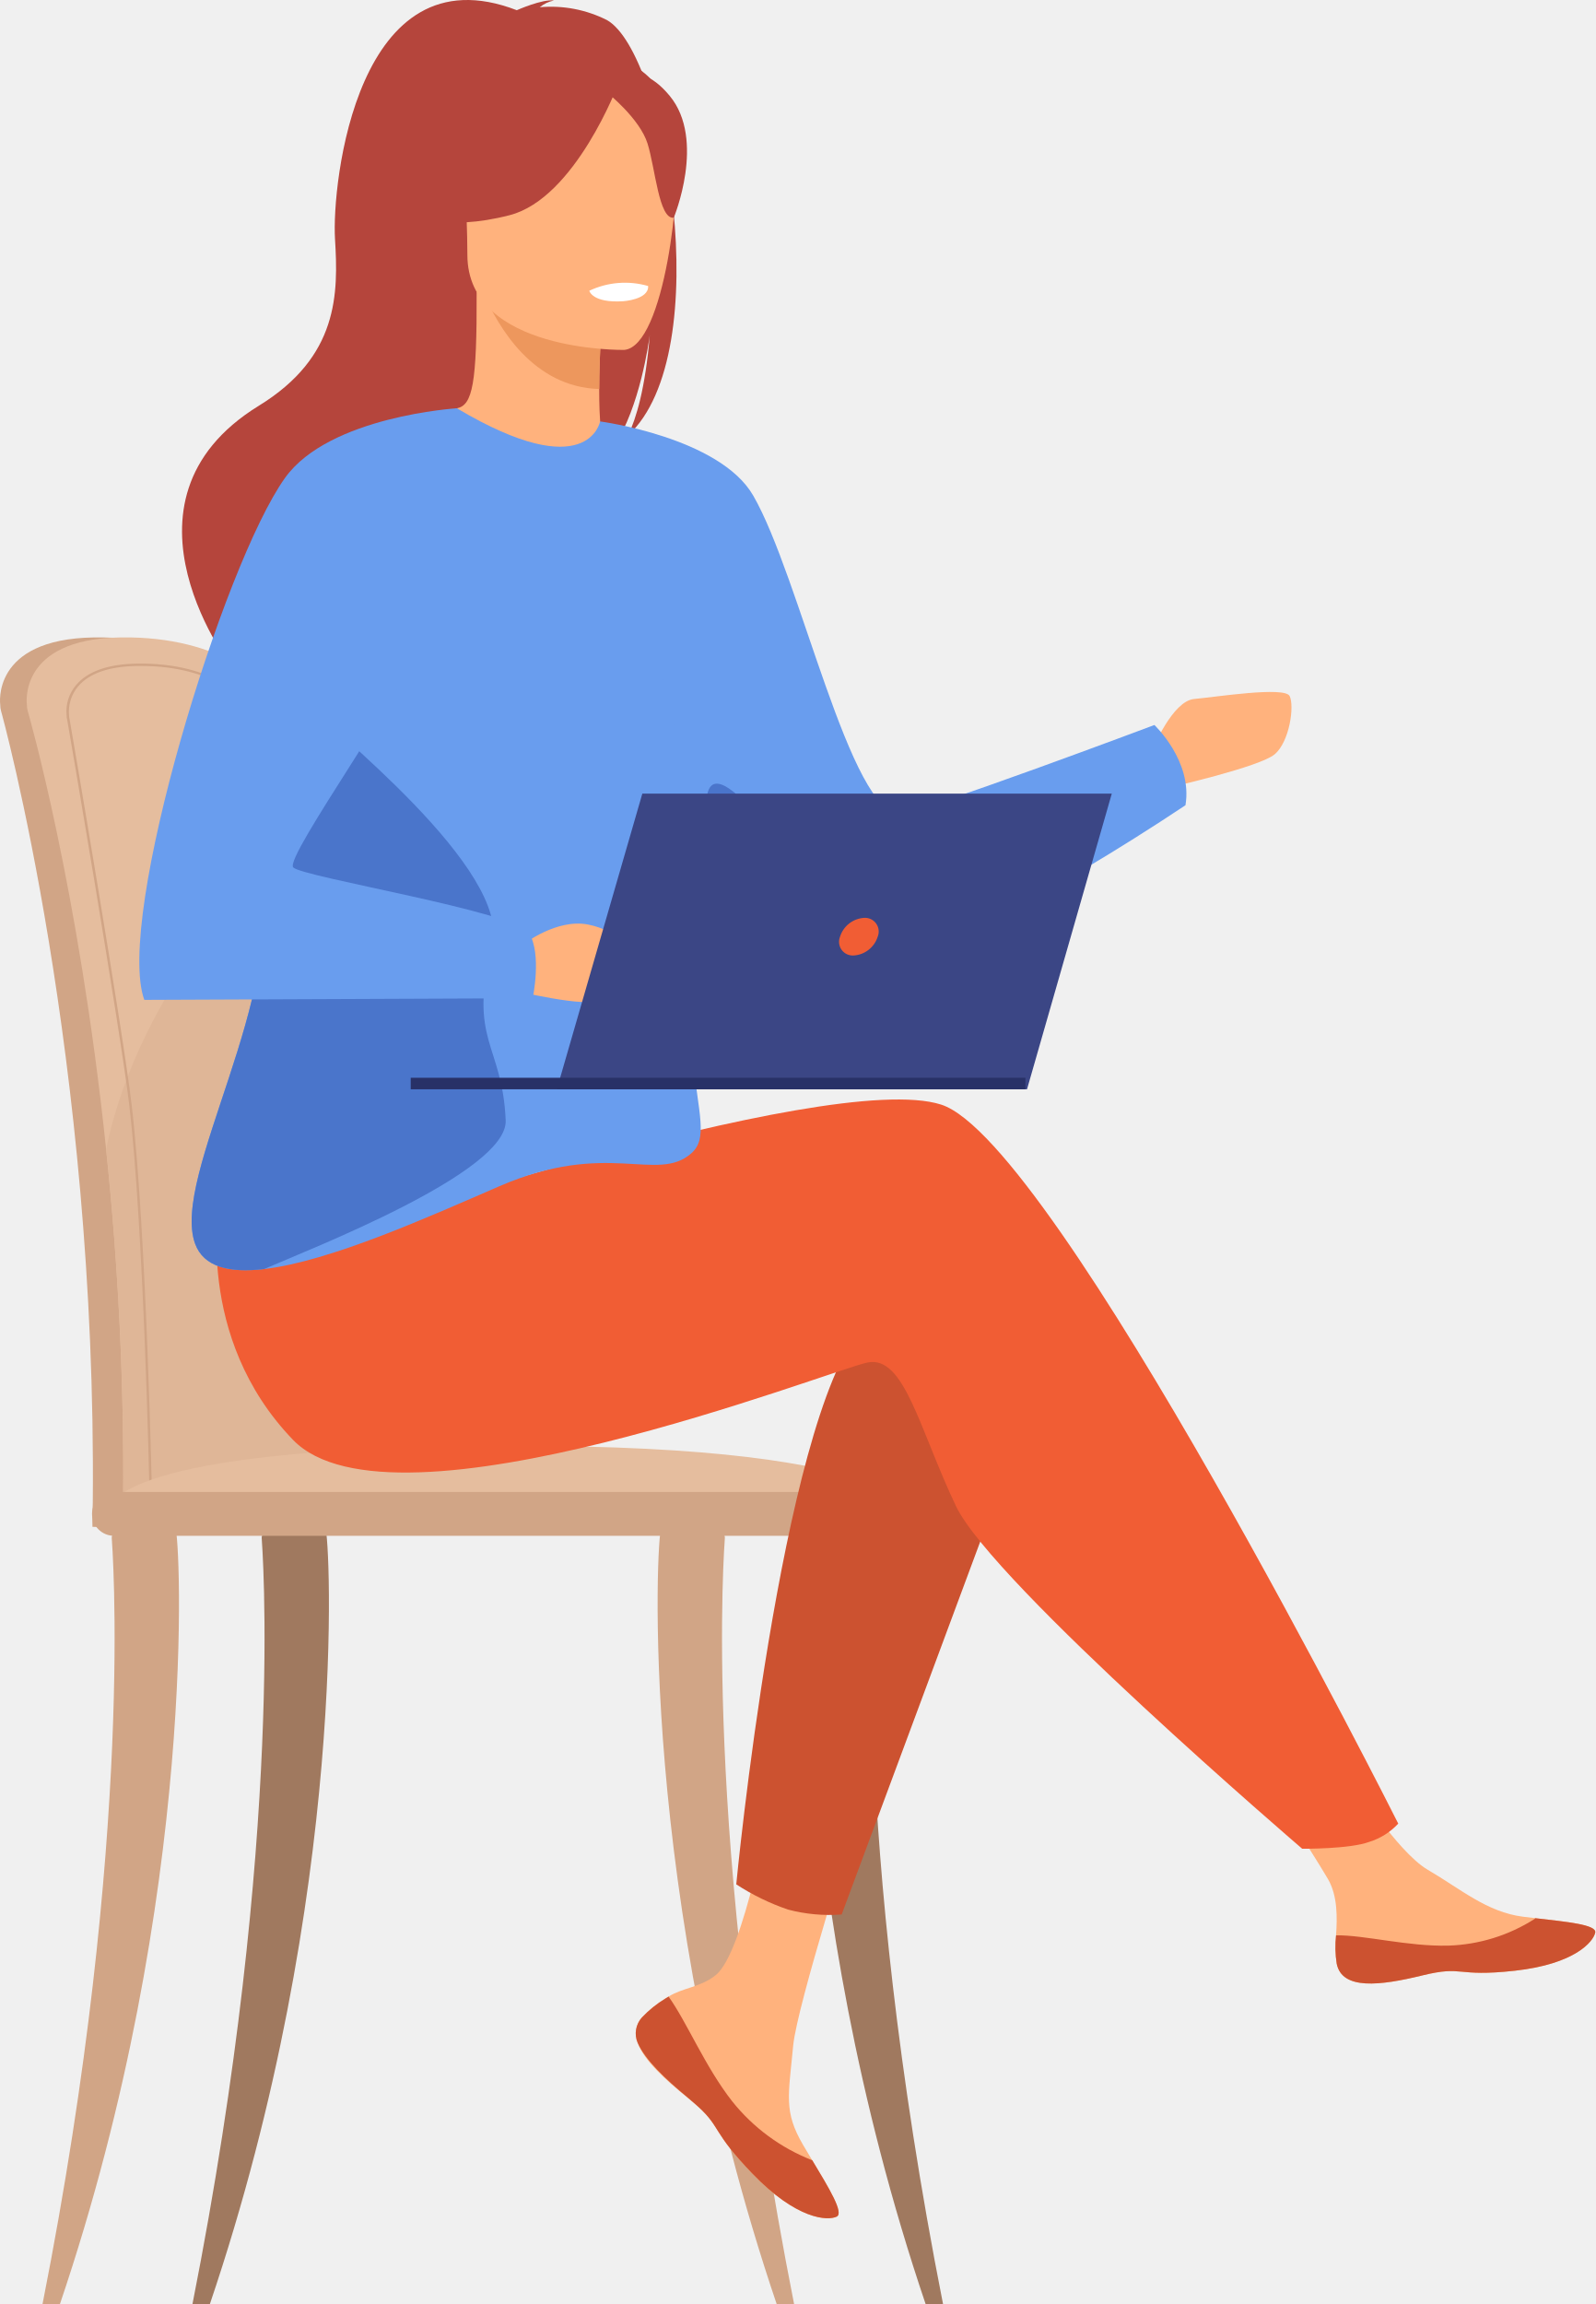
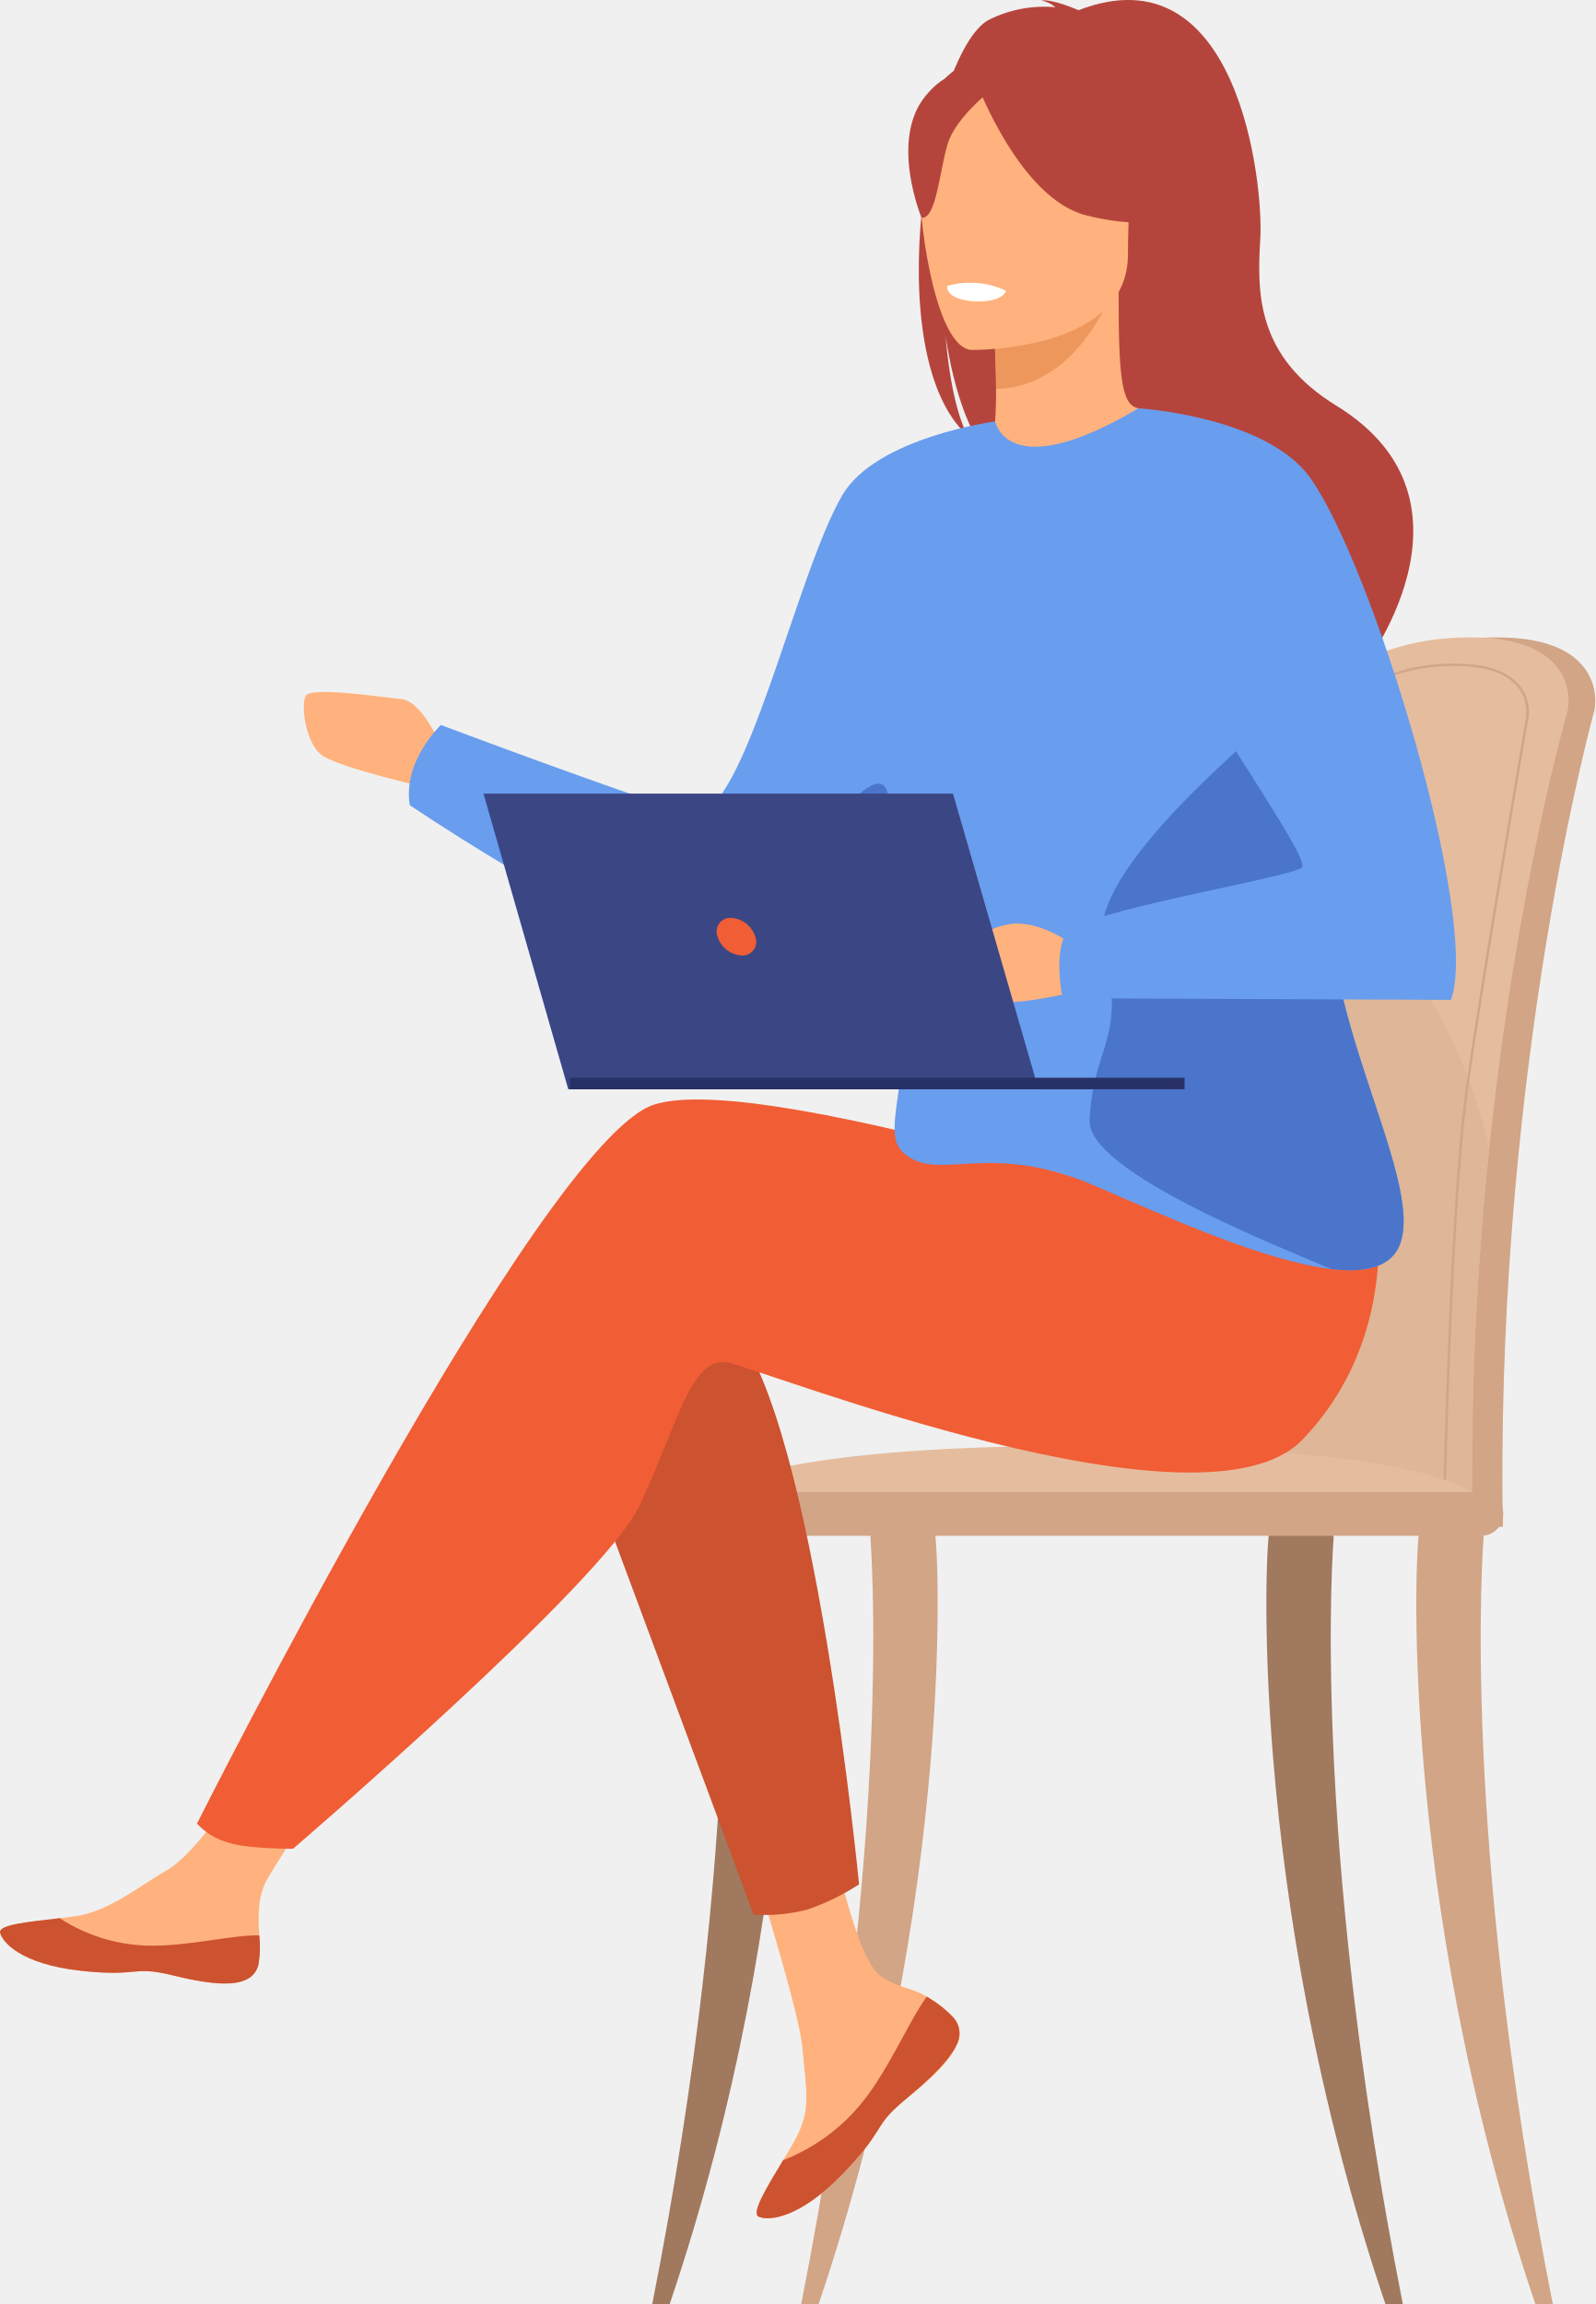
- <svg xmlns="http://www.w3.org/2000/svg" width="153.985" height="222.362" viewBox="0 0 153.985 222.362">
+ <svg xmlns="http://www.w3.org/2000/svg" id="prefix__Group_14082" width="153.985" height="222.362" data-name="Group 14082" viewBox="0 0 153.985 222.362">
  <defs>
    <style>
            .prefix__cls-1{fill:#d1a586}.prefix__cls-2{fill:#e5bd9e}.prefix__cls-4{fill:#a0795f}.prefix__cls-5{fill:#ffb27d}.prefix__cls-6{fill:#cc5230}.prefix__cls-7{fill:#f15d34}.prefix__cls-8{fill:#b5453c}.prefix__cls-10{fill:#699dee}.prefix__cls-12{fill:#4a75cb}
        </style>
  </defs>
-   <g id="prefix__Group_14082" data-name="Group 14082">
-     <g id="prefix__Group_14080" data-name="Group 14080" transform="translate(0 61.514)">
-       <path id="prefix__Path_8069" d="M1419.11 1157.339a284.853 284.853 0 0 0-3.289-34.926c-2.359-13.637-4.482-21.484-4.507-21.567-.311-1.2-4.8-6.052-14.777-5.9s-9.032 6.514-9.032 6.514a2.056 2.056 0 0 0 .072.566c.1.328 9.256 33.54 8.86 76.422-.006.6-.073 1.643-.031 2.336 0 0 23.124.6 23.13 0 .806-3.75.412-14.135-.426-23.445z" class="prefix__cls-1" data-name="Path 8069" transform="translate(-1387.481 -1094.94)" />
-       <path id="prefix__Path_8070" d="M1412.691 1178.234c-.007.6-.322 1.076-.707 1.076h-.009c-.385-.009-.691-.487-.7-1.076h-19.818c-.007.6-.322 1.076-.707 1.076h-.009c-.391-.009-.7-.5-.7-1.107a299.236 299.236 0 0 0-1.644-33.854c-2.634-25.229-7.5-42.091-7.573-42.325a2.1 2.1 0 0 1-.072-.566s-.946-6.363 9.032-6.514 14.468 4.7 14.779 5.9c.018.063 1.221 4.505 2.818 12.493.53 2.646 1.1 5.681 1.688 9.073a285.078 285.078 0 0 1 3.288 34.926c.843 9.312 1.143 17.151.334 20.898z" class="prefix__cls-2" data-name="Path 8070" transform="translate(-1378.154 -1094.94)" />
-       <path id="prefix__Path_8071" d="M1405.021 1209.175c-.007.6-.322 1.076-.707 1.076h-.009c-.385-.009-.691-.487-.7-1.076h-19.818c-.007.6-.322 1.076-.707 1.076h-.009c-.391-.009-.7-.5-.7-1.107a299.239 299.239 0 0 0-1.644-33.855c3.277-16.011 15.94-28.257 18.984-31.009.53 2.646 1.1 5.681 1.688 9.073a285.081 285.081 0 0 1 3.288 34.926c.845 9.31 1.14 17.149.334 20.896z" data-name="Path 8071" transform="translate(-1370.484 -1125.88)" style="fill:#dfb697" />
-       <g id="prefix__Group_14034" data-name="Group 14034" transform="translate(6.409 2.527)">
-         <path id="prefix__Path_8072" d="M1392.875 1182.278l.055-.039c.016-.011.029-.02.036-.1h.012a.54.54 0 0 1 .159-.419c.63-.643 3.027-.616 6.062-.581a62.57 62.57 0 0 0 11.562-.637c2.127-.373.692-16.753-.819-32.077-.257-2.606-.46-4.663-.552-5.874-.98-12.97-6.674-36.179-6.728-36.362-.252-.975-3.675-4.589-11.1-4.469-2.79.041-4.772.732-5.892 2.051a3.923 3.923 0 0 0-.933 2.922 1.555 1.555 0 0 0 .057.436c.031.126 5.158 30.054 6 37.242 1.38 11.829 1.932 36.353 1.956 37.717v.119zm4.426-1.383c-2.214 0-3.776.1-4.327.664v.005c-.009-.565-.038-1.622-.094-3.613-.065-2.344-.177-6-.34-10.132-.285-7.224-.779-17.16-1.517-23.478-.857-7.345-5.977-37.186-6-37.279a1.415 1.415 0 0 1-.049-.388 3.772 3.772 0 0 1 .883-2.762c1.077-1.265 3-1.927 5.72-1.967h.336c7.059 0 10.3 3.378 10.538 4.3.056.213 5.735 23.268 6.721 36.319l.113-.009-.113.009c.091 1.213.295 3.272.552 5.879 1.007 10.213 3.1 31.463 1.006 31.831a62.366 62.366 0 0 1-11.52.634c-.683-.008-1.319-.008-1.91-.008z" class="prefix__cls-1" data-name="Path 8072" transform="translate(-1384.72 -1101.715)" />
+   <g id="prefix__Group_14080" data-name="Group 14080" transform="translate(62.96 61.514)">
+     <path id="prefix__Path_8069" d="M1388.347 1157.339a284.853 284.853 0 0 1 3.289-34.926c2.359-13.637 4.482-21.484 4.507-21.567.311-1.2 4.8-6.052 14.777-5.9s9.032 6.514 9.032 6.514a2.056 2.056 0 0 1-.072.566c-.1.328-9.256 33.54-8.86 76.422.006.6.073 1.643.031 2.336 0 0-23.124.6-23.13 0-.806-3.75-.412-14.135.426-23.445z" class="prefix__cls-1" data-name="Path 8069" transform="translate(-1328.951 -1094.94)" />
+     <path id="prefix__Path_8070" d="M1381.209 1178.234c.007.6.322 1.076.707 1.076h.009c.385-.009.691-.487.7-1.076h19.818c.007.6.322 1.076.707 1.076h.009c.391-.009.7-.5.7-1.107a299.236 299.236 0 0 1 1.644-33.854c2.634-25.229 7.5-42.091 7.573-42.325a2.1 2.1 0 0 0 .072-.566s.946-6.363-9.032-6.514-14.468 4.7-14.779 5.9c-.018.063-1.221 4.505-2.818 12.493-.53 2.646-1.1 5.681-1.688 9.073a285.078 285.078 0 0 0-3.288 34.926c-.843 9.312-1.143 17.151-.334 20.898z" class="prefix__cls-2" data-name="Path 8070" transform="translate(-1324.721 -1094.94)" />
+     <path id="prefix__Path_8071" fill="#dfb697" d="M1381.209 1209.175c.007.6.322 1.076.707 1.076h.009c.385-.009.691-.487.7-1.076h19.818c.007.6.322 1.076.707 1.076h.009c.391-.009.7-.5.7-1.107a299.239 299.239 0 0 1 1.644-33.855c-3.277-16.011-15.94-28.257-18.984-31.009-.53 2.646-1.1 5.681-1.688 9.073a285.081 285.081 0 0 0-3.288 34.926c-.843 9.31-1.143 17.149-.334 20.896z" data-name="Path 8071" transform="translate(-1324.721 -1125.88)" />
+     <g id="prefix__Group_14034" data-name="Group 14034" transform="translate(57.5 2.527)">
+       <path id="prefix__Path_8072" d="M1403.681 1182.278l-.055-.039c-.016-.011-.029-.02-.036-.1h-.012a.54.54 0 0 0-.159-.419c-.63-.643-3.027-.616-6.062-.581a62.57 62.57 0 0 1-11.562-.637c-2.127-.373-.692-16.753.819-32.077.257-2.606.46-4.663.552-5.874.98-12.97 6.674-36.179 6.728-36.362.252-.975 3.675-4.589 11.1-4.469 2.79.041 4.772.732 5.892 2.051a3.923 3.923 0 0 1 .933 2.922 1.555 1.555 0 0 1-.057.436c-.031.126-5.158 30.054-6 37.242-1.38 11.829-1.932 36.353-1.956 37.717v.119zm-4.426-1.383c2.214 0 3.776.1 4.327.664v.005c.009-.565.038-1.622.094-3.613.065-2.344.177-6 .34-10.132.285-7.224.779-17.16 1.517-23.478.857-7.345 5.977-37.186 6-37.279a1.415 1.415 0 0 0 .049-.388 3.772 3.772 0 0 0-.883-2.762c-1.077-1.265-3-1.927-5.72-1.967h-.336c-7.059 0-10.3 3.378-10.538 4.3-.056.213-5.735 23.268-6.721 36.319l-.113-.009.113.009c-.091 1.213-.295 3.272-.552 5.879-1.007 10.213-3.1 31.463-1.006 31.831a62.366 62.366 0 0 0 11.52.634c.683-.008 1.319-.008 1.909-.008z" class="prefix__cls-1" data-name="Path 8072" transform="translate(-1384.72 -1101.715)" />
+     </g>
+     <path id="prefix__Path_8073" d="M1316 1310.524h-77.695s1.809-7.322 46.805-6.232c31.845.771 30.89 6.232 30.89 6.232z" class="prefix__cls-2" data-name="Path 8073" transform="translate(-1235.406 -1226.152)" />
+     <g id="prefix__Group_14035" data-name="Group 14035" transform="translate(73.748 85.505)">
+       <path id="prefix__Path_8074" d="M1441.463 1399.573c-9.009-45.6-6.692-73.589-6.68-73.941.022-.7-1.272-1.34-1.968-1.363s-3.814-.207-4.174.394c-.471.787-2.286 35.266 11.141 74.91z" class="prefix__cls-1" data-name="Path 8074" transform="translate(-1428.292 -1324.229)" />
+     </g>
+     <g id="prefix__Group_14036" data-name="Group 14036" transform="translate(14.377 85.505)">
+       <path id="prefix__Path_8075" d="M1269.081 1399.573c9.008-45.6 6.692-73.589 6.681-73.941-.023-.7 1.271-1.34 1.968-1.363s3.814-.207 4.174.394c.471.787 2.286 35.266-11.141 74.91z" class="prefix__cls-1" data-name="Path 8075" transform="translate(-1269.081 -1324.229)" />
+     </g>
+     <g id="prefix__Group_14037" data-name="Group 14037" transform="translate(0 85.505)">
+       <path id="prefix__Path_8076" d="M1230.529 1399.573c9.008-45.6 6.692-73.589 6.681-73.941-.023-.7 1.272-1.34 1.968-1.363s3.814-.207 4.174.394c.471.787 2.286 35.266-11.141 74.91z" class="prefix__cls-4" data-name="Path 8076" transform="translate(-1230.529 -1324.229)" />
+     </g>
+     <g id="prefix__Group_14038" data-name="Group 14038" transform="translate(59.275 85.505)">
+       <path id="prefix__Path_8077" d="M1402.652 1399.573c-9.008-45.6-6.692-73.589-6.68-73.941.022-.7-1.272-1.34-1.968-1.363s-3.814-.207-4.174.394c-.471.787-2.286 35.266 11.141 74.91z" class="prefix__cls-4" data-name="Path 8077" transform="translate(-1389.481 -1324.229)" />
+     </g>
+     <rect id="prefix__Rectangle_1193" width="80.878" height="4.229" class="prefix__cls-1" data-name="Rectangle 1193" rx="2.115" transform="translate(1.263 82.478)" />
+   </g>
+   <g id="prefix__Group_14079" data-name="Group 14079">
+     <g id="prefix__Group_14056" data-name="Group 14056">
+       <path id="prefix__Path_8150" d="M1273.662 1417.487a2.3 2.3 0 0 1 .41 2.454.023.023 0 0 1-.006.012c-.592 1.635-2.548 3.463-4.82 5.287-.29.234-.549.448-.773.645-.059.052-.118.1-.174.156s-.09.083-.134.121c-2.119 1.953-1.321 2.4-5.127 6.363-4.34 4.516-7.328 4.6-8.178 4.185-.719-.351.742-2.745 2.361-5.437.079-.13.155-.261.236-.393.215-.358.43-.721.644-1.081 1.9-3.24 1.41-4.76.961-9.581-.366-3.918-6.1-21.888-6.1-21.888l8.317-1.433s2.5 14.31 5.264 16.513c1.476 1.174 3.127 1.189 4.545 2.06q.151.09.295.186a10.912 10.912 0 0 1 2.279 1.831z" class="prefix__cls-5" data-name="Path 8150" transform="translate(-1181.638 -1222.781)" />
+       <path id="prefix__Path_8151" d="M1276.531 1448.72a2.3 2.3 0 0 1 .41 2.454.021.021 0 0 1-.006.012c-.725 1.634-2.632 3.452-4.828 5.27-.287.238-.54.457-.766.662-.059.052-.118.1-.174.156s-.09.083-.134.12c-2.119 1.953-1.321 2.4-5.127 6.363-4.34 4.516-7.328 4.6-8.178 4.185-.719-.35.742-2.745 2.361-5.437a18.487 18.487 0 0 0 7.736-5.7c2.613-3.335 4.356-7.619 6.135-10.1q.151.091.3.186a10.916 10.916 0 0 1 2.271 1.829z" class="prefix__cls-6" data-name="Path 8151" transform="translate(-1184.507 -1254.014)" />
+       <path id="prefix__Path_8152" d="M1086.658 1408.037c-.514 2.567-4.173 2.139-8.261 1.14s-3.116.189-8.935-.455-7.581-2.814-7.759-3.679c-.159-.768 2.716-1.038 5.8-1.394.388-.043.778-.091 1.167-.14 3.482-.437 6.031-2.683 9.194-4.528 3-1.748 7.466-8.869 7.466-8.869l7.98.632s-4.187 6.36-5.807 9.125c-.952 1.627-.9 3.777-.783 5.438a10.231 10.231 0 0 1-.062 2.73z" class="prefix__cls-5" data-name="Path 8152" transform="translate(-1061.696 -1218.525)" />
+       <path id="prefix__Path_8153" d="M1078.4 1431.94c-4.088-1-3.116.189-8.935-.455s-7.581-2.814-7.759-3.679c-.159-.768 2.716-1.038 5.8-1.394l.029.059a16.406 16.406 0 0 0 8.333 2.591c3.947.1 8.129-1.036 10.855-.992a10.231 10.231 0 0 1-.062 2.73c-.517 2.568-4.176 2.139-8.261 1.14z" class="prefix__cls-6" data-name="Path 8153" transform="translate(-1061.696 -1241.288)" />
+       <path id="prefix__Path_8154" d="M1153.728 1114.595s-1.9-4.658-3.993-4.848-8.746-1.236-9.221-.285 0 4.373 1.426 5.609 10.267 3.232 10.267 3.232z" class="prefix__cls-5" data-name="Path 8154" transform="translate(-1111.01 -1042.286)" />
+       <path id="prefix__Path_8155" d="M1210.638 1279.842l17.2 46.283a15.75 15.75 0 0 0 5.175-.474 22.281 22.281 0 0 0 5-2.435s-4.266-44.44-12.088-53.683-15.287 10.309-15.287 10.309z" class="prefix__cls-6" data-name="Path 8155" transform="translate(-1155.096 -1141.354)" />
+       <path id="prefix__Path_8156" d="M1217.236 1228.188s-49.417-16.709-60.438-13.154-44.112 69.391-44.112 69.391a6.388 6.388 0 0 0 2.785 1.758c1.9.711 6.486.666 6.486.666s29.863-25.6 33.418-33.063 4.977-14.576 8.533-13.865 45.862 17.42 55.46 7.466 7.089-22.888 7.089-22.888z" class="prefix__cls-7" data-name="Path 8156" transform="translate(-1093.672 -1108.425)" />
+       <path id="prefix__Path_8157" d="M1304.194 972.016c-.789-1.629-1.671-4.523-2.1-9.682.066.512.955 7.019 3.457 10.7 10.277 6.747 29.976 29.277 29.586 33.547 0 0 6.938-11.768 7.058-11.839 0 0 12.8-16.276-2.37-25.6-7.71-4.738-7.671-10.82-7.349-16.1s-2.1-28.024-17.547-22.072c0 0-2.478-1.1-3.588-.936a3.033 3.033 0 0 1 1.368.649 11.987 11.987 0 0 0-6.486 1.241c-5.666 3.217-10.732 32.082-2.029 40.092z" class="prefix__cls-8" data-name="Path 8157" transform="translate(-1210.828 -929.986)" />
+       <path id="prefix__Path_8158" d="M1317.327 1020.741c-.051.023 4.962 2.626 8.733 1.595 3.547-.967 5.865-5.566 5.816-5.577-1.5-.3-1.935-2.362-1.9-11.234l-.679.134-11.419 2.261s.26 3.593.268 6.979c.004 2.843-.168 5.539-.819 5.842z" class="prefix__cls-5" data-name="Path 8158" transform="translate(-1221.999 -977.355)" />
+       <path id="prefix__Path_8159" fill="#ed975d" d="M1318.8 1008.146s.26 3.593.268 6.979c6.39-.18 9.767-6.009 11.151-9.24z" data-name="Path 8159" transform="translate(-1222.921 -977.581)" />
+       <path id="prefix__Path_8160" d="M1319.3 963.1s3.349-5.291 4.152-9.815c.574-3.23-1.071-15.2-13.1-13.478a16.342 16.342 0 0 0-6.779 2.563c-2.612 1.764-6.382 5.573-2.167 16.021l1.095 3.529z" class="prefix__cls-8" data-name="Path 8160" transform="translate(-1210.828 -936.036)" />
+       <path id="prefix__Path_8161" d="M1304.608 977.646s15.118.249 15.129-9.168 1.969-15.727-7.683-16.285-11.532 3.034-12.3 6.177.921 18.968 4.854 19.276z" class="prefix__cls-5" data-name="Path 8161" transform="translate(-1210.865 -943.875)" />
+       <path id="prefix__Path_8162" d="M1314.575 948.453s4.139 11.048 10.492 12.682 9.108-.069 9.108-.069a17.99 17.99 0 0 1-5.884-10.628s-10.591-7.244-13.716-1.985z" class="prefix__cls-8" data-name="Path 8162" transform="translate(-1220.273 -940.366)" />
+       <path id="prefix__Path_8163" d="M1304.454 951.047s-3.091 2.466-3.845 4.865-1.093 7.335-2.532 7.167c0 0-3.119-7.509.386-11.758 3.717-4.504 5.991-.274 5.991-.274z" class="prefix__cls-8" data-name="Path 8163" transform="translate(-1209.126 -942.063)" />
+       <path id="prefix__Path_8164" d="M1339.256 1116.259c-.816 2.264-3.316 2.846-6.667 2.453-6.39-.747-15.883-5.037-22.724-8-10.428-4.52-15.169-.273-18.488-3.15s3.792-9.275-2.37-38.981c-2.091-10.073 11.154-31.671 11.154-31.671s1.145 6.253 13.816-1.268c.448-.265 5.435 7.12 10.239 16.224 5.3 10.045 10.367 22.178 8.877 28.431-2.844 11.915 8.533 29.384 6.163 35.962z" class="prefix__cls-10" data-name="Path 8164" transform="translate(-1204.099 -996.234)" />
+       <path id="prefix__Path_8165" d="M1224.125 1039.05l-7.812 32.045s-.972 1.731-2.5 4.193c-3.577 5.783-10.2 15.608-14.435 16.605-2.091.493-6.537-1.247-11.457-3.733a232.714 232.714 0 0 1-20.3-12.067c-.711-4.267 3-7.744 3-7.744s22.28 8.374 24.494 8.533c4.824.344 9.732-22.937 14.24-30.694 3.261-5.609 14.77-7.138 14.77-7.138z" class="prefix__cls-10" data-name="Path 8165" transform="translate(-1128.064 -998.378)" />
+       <path id="prefix__Path_8166" fill="#fff" d="M1312.532 1003.949s-.282 1.2-3.258 1.012c0 0-2.5-.154-2.422-1.469a8.039 8.039 0 0 1 5.68.457z" data-name="Path 8166" transform="translate(-1215.429 -975.888)" />
+       <path id="prefix__Path_8167" d="M1373.707 1163.157c-.815 2.264-3.316 2.846-6.667 2.453-4.423-1.927-23.53-9.329-23.316-14.345.317-7.426 3.674-7.663 1.3-16.828-1.9-7.359 15.751-21.044 18.567-24.018 5.3 10.045 5.441 10.52 3.951 16.773-2.842 11.919 8.536 29.388 6.165 35.965z" class="prefix__cls-12" data-name="Path 8167" transform="translate(-1238.551 -1043.133)" />
+       <path id="prefix__Path_8168" d="M1248.112 1134.079c-3.577 5.783-10.2 15.608-14.435 16.605-2.091.493-6.537-1.247-11.457-3.733a29.767 29.767 0 0 0 10.469.574c3.674-.356 4.74-4.859 10.547-11.614 3.764-4.38 4.691-3.278 4.876-1.832z" class="prefix__cls-12" data-name="Path 8168" transform="translate(-1162.359 -1057.169)" />
+       <path id="prefix__Path_8169" d="M1321.272 1171.008s-3.2-2.489-6.222-1.9-4.5 2.666-4.385 3.615 1.718 3.614 4.029 3.851 8.888-1.422 8.888-1.422z" class="prefix__cls-5" data-name="Path 8169" transform="translate(-1217.817 -1079.881)" />
+       <path id="prefix__Path_8170" d="M1343.516 1035.649s12.322.759 16.587 6.709c6 8.375 16.433 42.566 13.59 50.387l-37.489-.158s-.908-4.247.356-6.3 21.806-5.373 22.754-6.321-11.851-18.488-11.851-21.332-3.947-22.985-3.947-22.985z" class="prefix__cls-10" data-name="Path 8170" transform="translate(-1233.638 -996.246)" />
+     </g>
+     <g id="prefix__Group_14058" data-name="Group 14058" transform="translate(46.67 76.596)">
+       <g id="prefix__Group_14057" data-name="Group 14057">
+         <path id="prefix__Path_8171" fill="#3b4685" d="M1240.414 1163.918h-45.386l-8.182-28.532h45.316z" data-name="Path 8171" transform="translate(-1186.846 -1135.386)" />
+         <path id="prefix__Rectangle_1195" fill="#283167" d="M0 0H59.334V1.111H0z" data-name="Rectangle 1195" transform="translate(8.337 27.421)" />
      </g>
-       <path id="prefix__Path_8073" d="M1238.31 1310.524h77.695s-1.809-7.322-46.805-6.232c-31.843.771-30.89 6.232-30.89 6.232z" class="prefix__cls-2" data-name="Path 8073" transform="translate(-1227.881 -1226.152)" />
-       <g id="prefix__Group_14035" data-name="Group 14035" transform="translate(4.106 85.505)">
-         <path id="prefix__Path_8074" d="M1428.292 1399.573c9.009-45.6 6.692-73.589 6.68-73.941-.022-.7 1.272-1.34 1.968-1.363s3.814-.207 4.174.394c.471.787 2.286 35.266-11.141 74.91z" class="prefix__cls-1" data-name="Path 8074" transform="translate(-1428.292 -1324.229)" />
-       </g>
-       <g id="prefix__Group_14036" data-name="Group 14036" transform="translate(63.477 85.505)">
-         <path id="prefix__Path_8075" d="M1282.252 1399.573c-9.008-45.6-6.692-73.589-6.681-73.941.023-.7-1.271-1.34-1.968-1.363s-3.814-.207-4.174.394c-.471.787-2.286 35.266 11.141 74.91z" class="prefix__cls-1" data-name="Path 8075" transform="translate(-1269.081 -1324.229)" />
-       </g>
-       <g id="prefix__Group_14037" data-name="Group 14037" transform="translate(77.854 85.505)">
-         <path id="prefix__Path_8076" d="M1243.7 1399.573c-9.008-45.6-6.692-73.589-6.681-73.941.023-.7-1.272-1.34-1.968-1.363s-3.814-.207-4.174.394c-.471.787-2.286 35.266 11.141 74.91z" class="prefix__cls-4" data-name="Path 8076" transform="translate(-1230.529 -1324.229)" />
-       </g>
-       <g id="prefix__Group_14038" data-name="Group 14038" transform="translate(18.579 85.505)">
-         <path id="prefix__Path_8077" d="M1389.481 1399.573c9.008-45.6 6.692-73.589 6.68-73.941-.022-.7 1.272-1.34 1.968-1.363s3.814-.207 4.174.394c.471.787 2.286 35.266-11.141 74.91z" class="prefix__cls-4" data-name="Path 8077" transform="translate(-1389.481 -1324.229)" />
-       </g>
-       <rect id="prefix__Rectangle_1193" width="80.878" height="4.229" class="prefix__cls-1" data-name="Rectangle 1193" rx="2.115" transform="translate(8.884 82.478)" />
-     </g>
-     <g id="prefix__Group_14079" data-name="Group 14079" transform="translate(13.448)">
-       <g id="prefix__Group_14056" data-name="Group 14056">
-         <path id="prefix__Path_8150" d="M1253.556 1417.487a2.3 2.3 0 0 0-.41 2.454.023.023 0 0 0 .006.012c.592 1.635 2.548 3.463 4.82 5.287.29.234.549.448.773.645.059.052.118.1.174.156s.09.083.134.121c2.119 1.953 1.321 2.4 5.127 6.363 4.34 4.516 7.328 4.6 8.178 4.185.719-.351-.742-2.745-2.361-5.437-.079-.13-.155-.261-.236-.393-.215-.358-.43-.721-.644-1.081-1.9-3.24-1.41-4.76-.961-9.581.366-3.918 6.1-21.888 6.1-21.888l-8.317-1.433s-2.5 14.31-5.264 16.513c-1.476 1.174-3.127 1.189-4.545 2.06q-.151.09-.295.186a10.912 10.912 0 0 0-2.279 1.831z" class="prefix__cls-5" data-name="Path 8150" transform="translate(-1205.044 -1222.781)" />
-         <path id="prefix__Path_8151" d="M1258.131 1448.72a2.3 2.3 0 0 0-.41 2.454.021.021 0 0 0 .006.012c.725 1.634 2.632 3.452 4.828 5.27.287.238.54.457.766.662.059.052.118.1.174.156s.09.083.134.12c2.119 1.953 1.321 2.4 5.127 6.363 4.34 4.516 7.328 4.6 8.178 4.185.719-.35-.742-2.745-2.361-5.437a18.487 18.487 0 0 1-7.736-5.7c-2.613-3.335-4.356-7.619-6.135-10.1q-.151.091-.3.186a10.916 10.916 0 0 0-2.271 1.829z" class="prefix__cls-6" data-name="Path 8151" transform="translate(-1209.618 -1254.014)" />
-         <path id="prefix__Path_8152" d="M1068.348 1408.037c.514 2.567 4.173 2.139 8.261 1.14s3.116.189 8.935-.455 7.581-2.814 7.759-3.679c.159-.768-2.716-1.038-5.8-1.394-.388-.043-.778-.091-1.167-.14-3.482-.437-6.031-2.683-9.194-4.528-3-1.748-7.466-8.869-7.466-8.869l-7.98.632s4.188 6.36 5.807 9.125c.952 1.627.9 3.777.783 5.438a10.231 10.231 0 0 0 .062 2.73z" class="prefix__cls-5" data-name="Path 8152" transform="translate(-952.774 -1218.525)" />
-         <path id="prefix__Path_8153" d="M1070.08 1431.94c4.088-1 3.116.189 8.935-.455s7.581-2.814 7.759-3.679c.159-.768-2.716-1.038-5.8-1.394l-.029.059a16.406 16.406 0 0 1-8.333 2.591c-3.947.1-8.129-1.036-10.855-.992a10.231 10.231 0 0 0 .062 2.73c.513 2.568 4.173 2.139 8.261 1.14z" class="prefix__cls-6" data-name="Path 8153" transform="translate(-946.244 -1241.288)" />
-         <path id="prefix__Path_8154" d="M1140.336 1114.595s1.9-4.658 3.993-4.848 8.746-1.236 9.221-.285 0 4.373-1.426 5.609-10.267 3.232-10.267 3.232z" class="prefix__cls-5" data-name="Path 8154" transform="translate(-1042.517 -1042.286)" />
-         <path id="prefix__Path_8155" d="M1238.013 1279.842l-17.2 46.283a15.75 15.75 0 0 1-5.175-.474 22.281 22.281 0 0 1-5-2.435s4.266-44.44 12.088-53.683 15.287 10.309 15.287 10.309z" class="prefix__cls-6" data-name="Path 8155" transform="translate(-1153.019 -1141.354)" />
-         <path id="prefix__Path_8156" d="M1122.2 1228.188s49.417-16.709 60.438-13.154 44.112 69.391 44.112 69.391a6.388 6.388 0 0 1-2.785 1.758c-1.9.711-6.486.666-6.486.666s-29.863-25.6-33.418-33.063-4.977-14.576-8.533-13.865-45.862 17.42-55.46 7.466-7.089-22.888-7.089-22.888z" class="prefix__cls-7" data-name="Path 8156" transform="translate(-1105.233 -1108.425)" />
-         <path id="prefix__Path_8157" d="M1342.557 972.016c.789-1.629 1.671-4.523 2.1-9.682-.066.512-.955 7.019-3.457 10.7-10.277 6.747-29.976 29.277-29.586 33.547 0 0-6.938-11.768-7.058-11.839 0 0-12.8-16.276 2.37-25.6 7.71-4.738 7.671-10.82 7.349-16.1s2.1-28.024 17.547-22.072c0 0 2.478-1.1 3.588-.936a3.033 3.033 0 0 0-1.368.649 11.987 11.987 0 0 1 6.486 1.241c5.665 3.217 10.732 32.082 2.029 40.092z" class="prefix__cls-8" data-name="Path 8157" transform="translate(-1295.387 -929.985)" />
-         <path id="prefix__Path_8158" d="M1331.877 1020.741c.051.023-4.962 2.626-8.733 1.595-3.547-.967-5.865-5.566-5.816-5.577 1.5-.3 1.935-2.362 1.9-11.234l.679.134 11.419 2.261s-.26 3.593-.268 6.979c-.004 2.843.169 5.539.819 5.842z" class="prefix__cls-5" data-name="Path 8158" transform="translate(-1286.669 -977.355)" />
-         <path id="prefix__Path_8159" d="M1330.216 1008.146s-.26 3.593-.268 6.979c-6.39-.18-9.767-6.009-11.151-9.24z" data-name="Path 8159" transform="translate(-1285.556 -977.581)" style="fill:#ed975d" />
-         <path id="prefix__Path_8160" d="M1303.763 963.1s-3.349-5.291-4.152-9.815c-.574-3.23 1.071-15.2 13.1-13.478a16.342 16.342 0 0 1 6.779 2.563c2.612 1.764 6.382 5.573 2.167 16.021l-1.095 3.529z" class="prefix__cls-8" data-name="Path 8160" transform="translate(-1271.701 -936.036)" />
-         <path id="prefix__Path_8161" d="M1314.871 977.646s-15.118.249-15.129-9.168-1.969-15.727 7.683-16.285 11.532 3.034 12.3 6.177-.925 18.968-4.854 19.276z" class="prefix__cls-5" data-name="Path 8161" transform="translate(-1268.077 -943.875)" />
-         <path id="prefix__Path_8162" d="M1334.175 948.452s-4.139 11.048-10.492 12.682-9.108-.069-9.108-.069a17.99 17.99 0 0 0 5.884-10.628s10.594-7.243 13.716-1.985z" class="prefix__cls-8" data-name="Path 8162" transform="translate(-1287.941 -940.366)" />
-         <path id="prefix__Path_8163" d="M1296.8 951.047s3.091 2.466 3.845 4.865 1.093 7.335 2.532 7.167c0 0 3.119-7.509-.386-11.758-3.718-4.505-5.991-.274-5.991-.274z" class="prefix__cls-8" data-name="Path 8163" transform="translate(-1251.591 -942.063)" />
-         <path id="prefix__Path_8164" d="M1289.11 1116.259c.816 2.264 3.316 2.846 6.667 2.453 6.39-.747 15.883-5.037 22.724-8 10.428-4.52 15.169-.273 18.488-3.15s-3.792-9.275 2.37-38.981c2.091-10.073-11.154-31.671-11.154-31.671s-1.145 6.253-13.816-1.268c-.448-.265-5.435 7.12-10.239 16.224-5.3 10.045-10.367 22.178-8.877 28.431 2.844 11.915-8.533 29.384-6.163 35.962z" class="prefix__cls-10" data-name="Path 8164" transform="translate(-1283.73 -996.234)" />
-         <path id="prefix__Path_8165" d="M1167.531 1039.05l7.812 32.045s.972 1.731 2.5 4.193c3.577 5.783 10.2 15.608 14.435 16.605 2.091.493 6.537-1.247 11.457-3.733a232.714 232.714 0 0 0 20.3-12.067c.711-4.267-3-7.744-3-7.744s-22.28 8.374-24.494 8.533c-4.824.344-9.732-22.937-14.24-30.694-3.26-5.609-14.77-7.138-14.77-7.138z" class="prefix__cls-10" data-name="Path 8165" transform="translate(-1123.057 -998.378)" />
-         <path id="prefix__Path_8166" d="M1306.85 1003.949s.282 1.2 3.258 1.012c0 0 2.5-.154 2.422-1.469a8.039 8.039 0 0 0-5.68.457z" data-name="Path 8166" transform="translate(-1263.417 -975.888)" style="fill:#fff" />
-         <path id="prefix__Path_8167" d="M1344.05 1163.157c.815 2.264 3.316 2.846 6.667 2.453 4.423-1.927 23.53-9.329 23.316-14.345-.317-7.426-3.674-7.663-1.3-16.828 1.9-7.359-15.751-21.044-18.567-24.018-5.3 10.045-5.441 10.52-3.951 16.773 2.841 11.919-8.536 29.388-6.165 35.965z" class="prefix__cls-12" data-name="Path 8167" transform="translate(-1338.67 -1043.133)" />
-         <path id="prefix__Path_8168" d="M1222.22 1134.079c3.577 5.783 10.2 15.608 14.435 16.605 2.091.493 6.537-1.247 11.457-3.733a29.767 29.767 0 0 1-10.469.574c-3.674-.356-4.74-4.859-10.547-11.614-3.767-4.38-4.696-3.278-4.876-1.832z" class="prefix__cls-12" data-name="Path 8168" transform="translate(-1167.437 -1057.169)" />
-         <path id="prefix__Path_8169" d="M1312.969 1171.008s3.2-2.489 6.222-1.9 4.5 2.666 4.385 3.615-1.718 3.614-4.029 3.851-8.888-1.422-8.888-1.422z" class="prefix__cls-5" data-name="Path 8169" transform="translate(-1275.887 -1079.881)" />
-         <path id="prefix__Path_8170" d="M1366.546 1035.649s-12.322.759-16.587 6.709c-6 8.375-16.433 42.566-13.59 50.387l37.489-.158s.908-4.247-.356-6.3-21.806-5.373-22.754-6.321 11.851-18.488 11.851-21.332 3.947-22.985 3.947-22.985z" class="prefix__cls-10" data-name="Path 8170" transform="translate(-1335.888 -996.246)" />
-       </g>
-       <g id="prefix__Group_14058" data-name="Group 14058" transform="translate(26.195 76.596)">
-         <g id="prefix__Group_14057" data-name="Group 14057">
-           <path id="prefix__Path_8171" d="M1186.846 1163.918h45.386l8.182-28.532H1195.1z" data-name="Path 8171" transform="translate(-1172.743 -1135.386)" style="fill:#3b4685" />
-           <path id="prefix__Rectangle_1195" d="M0 0H59.334V1.111H0z" data-name="Rectangle 1195" transform="translate(0 27.421)" style="fill:#283167" />
-         </g>
-         <path id="prefix__Path_8172" d="M1250.942 1169.345a1.322 1.322 0 0 0-1.3-1.816 2.6 2.6 0 0 0-2.337 1.816 1.322 1.322 0 0 0 1.3 1.817 2.6 2.6 0 0 0 2.337-1.817z" class="prefix__cls-7" data-name="Path 8172" transform="translate(-1205.864 -1155.542)" />
-       </g>
+       <path id="prefix__Path_8172" d="M1247.31 1169.345a1.322 1.322 0 0 1 1.3-1.816 2.6 2.6 0 0 1 2.337 1.816 1.322 1.322 0 0 1-1.3 1.817 2.6 2.6 0 0 1-2.337-1.817z" class="prefix__cls-7" data-name="Path 8172" transform="translate(-1224.716 -1155.542)" />
    </g>
  </g>
</svg>
